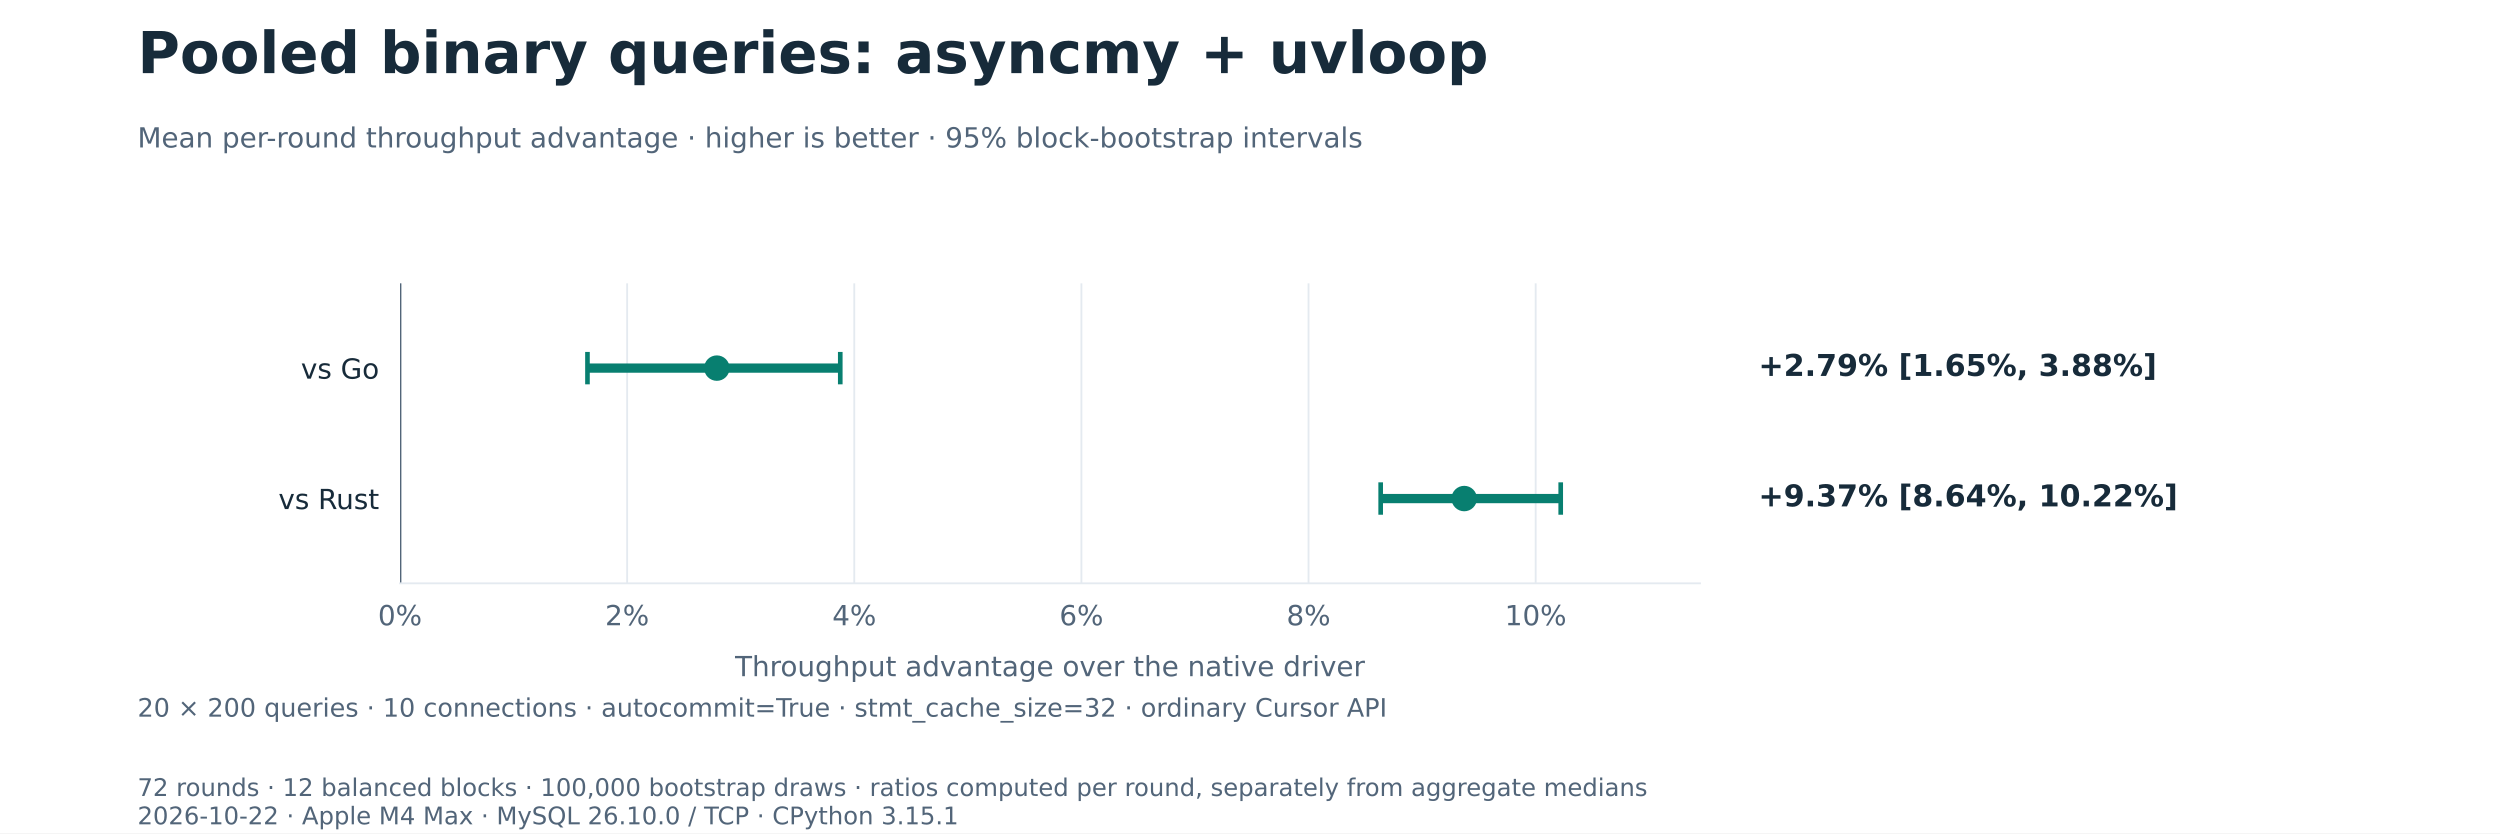
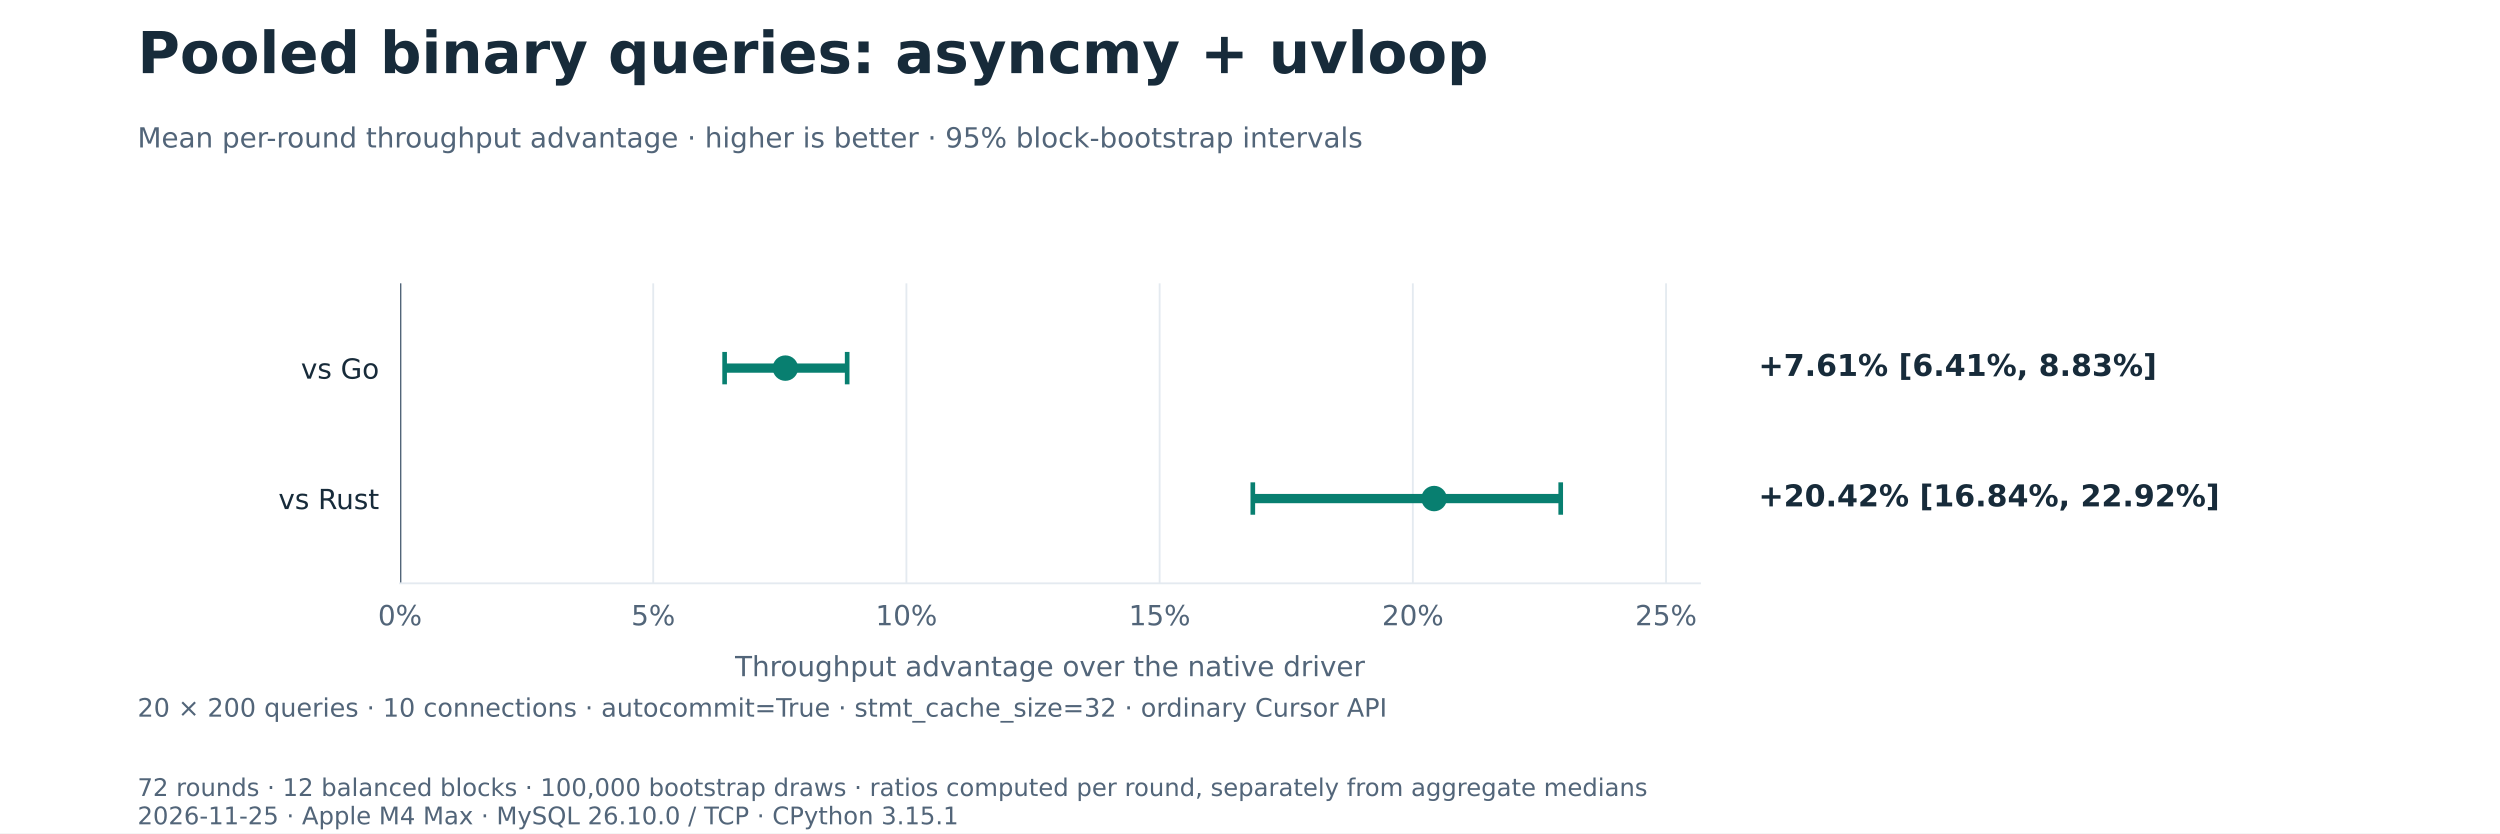
<svg xmlns="http://www.w3.org/2000/svg" xmlns:xlink="http://www.w3.org/1999/xlink" width="1080pt" height="360pt" viewBox="0 0 1080 360" version="1.1">
  <defs>
    <style type="text/css">*{stroke-linejoin: round; stroke-linecap: butt}</style>
  </defs>
  <g id="figure_1">
    <g id="patch_1">
      <path d="M 0 360 L 1080 360 L 1080 0 L 0 0 z " style="fill: #ffffff" />
    </g>
    <g id="axes_1">
      <g id="patch_2">
        <path d="M 172.8 252 L 734.4 252 L 734.4 122.4 L 172.8 122.4 z " style="fill: #ffffff" />
      </g>
      <g id="matplotlib.axis_1">
        <g id="xtick_1">
          <g id="line2d_1">
            <path d="M 172.8 252 L 172.8 122.4 " clip-path="url(#pf52099dfe9)" style="fill: none; stroke: #e4eaf0; stroke-width: 0.8; stroke-linecap: square" />
          </g>
          <g id="line2d_2" />
          <g id="text_1">
            <text style="font-size: 12px; font-family: 'DejaVu Sans'; text-anchor: middle; fill: #526579" x="172.8" y="270.117" transform="rotate(-0 172.8 270.1172)">0%</text>
          </g>
        </g>
        <g id="xtick_2">
          <g id="line2d_3">
-             <path d="M 270.922 252 L 270.922 122.4 " clip-path="url(#pf52099dfe9)" style="fill: none; stroke: #e4eaf0; stroke-width: 0.8; stroke-linecap: square" />
+             <path d="M 282.187 252 L 282.187 122.4 " clip-path="url(#pf52099dfe9)" style="fill: none; stroke: #e4eaf0; stroke-width: 0.8; stroke-linecap: square" />
          </g>
          <g id="line2d_4" />
          <g id="text_2">
-             <text style="font-size: 12px; font-family: 'DejaVu Sans'; text-anchor: middle; fill: #526579" x="270.922" y="270.117" transform="rotate(-0 270.9221 270.1172)">2%</text>
+             <text style="font-size: 12px; font-family: 'DejaVu Sans'; text-anchor: middle; fill: #526579" x="282.187" y="270.117" transform="rotate(-0 282.1867 270.1172)">5%</text>
          </g>
        </g>
        <g id="xtick_3">
          <g id="line2d_5">
-             <path d="M 369.044 252 L 369.044 122.4 " clip-path="url(#pf52099dfe9)" style="fill: none; stroke: #e4eaf0; stroke-width: 0.8; stroke-linecap: square" />
+             <path d="M 391.573 252 L 391.573 122.4 " clip-path="url(#pf52099dfe9)" style="fill: none; stroke: #e4eaf0; stroke-width: 0.8; stroke-linecap: square" />
          </g>
          <g id="line2d_6" />
          <g id="text_3">
-             <text style="font-size: 12px; font-family: 'DejaVu Sans'; text-anchor: middle; fill: #526579" x="369.044" y="270.117" transform="rotate(-0 369.0442 270.1172)">4%</text>
+             <text style="font-size: 12px; font-family: 'DejaVu Sans'; text-anchor: middle; fill: #526579" x="391.573" y="270.117" transform="rotate(-0 391.5734 270.1172)">10%</text>
          </g>
        </g>
        <g id="xtick_4">
          <g id="line2d_7">
-             <path d="M 467.166 252 L 467.166 122.4 " clip-path="url(#pf52099dfe9)" style="fill: none; stroke: #e4eaf0; stroke-width: 0.8; stroke-linecap: square" />
+             <path d="M 500.96 252 L 500.96 122.4 " clip-path="url(#pf52099dfe9)" style="fill: none; stroke: #e4eaf0; stroke-width: 0.8; stroke-linecap: square" />
          </g>
          <g id="line2d_8" />
          <g id="text_4">
-             <text style="font-size: 12px; font-family: 'DejaVu Sans'; text-anchor: middle; fill: #526579" x="467.166" y="270.117" transform="rotate(-0 467.1662 270.1172)">6%</text>
+             <text style="font-size: 12px; font-family: 'DejaVu Sans'; text-anchor: middle; fill: #526579" x="500.96" y="270.117" transform="rotate(-0 500.9601 270.1172)">15%</text>
          </g>
        </g>
        <g id="xtick_5">
          <g id="line2d_9">
-             <path d="M 565.288 252 L 565.288 122.4 " clip-path="url(#pf52099dfe9)" style="fill: none; stroke: #e4eaf0; stroke-width: 0.8; stroke-linecap: square" />
+             <path d="M 610.347 252 L 610.347 122.4 " clip-path="url(#pf52099dfe9)" style="fill: none; stroke: #e4eaf0; stroke-width: 0.8; stroke-linecap: square" />
          </g>
          <g id="line2d_10" />
          <g id="text_5">
-             <text style="font-size: 12px; font-family: 'DejaVu Sans'; text-anchor: middle; fill: #526579" x="565.288" y="270.117" transform="rotate(-0 565.2883 270.1172)">8%</text>
+             <text style="font-size: 12px; font-family: 'DejaVu Sans'; text-anchor: middle; fill: #526579" x="610.347" y="270.117" transform="rotate(-0 610.3467 270.1172)">20%</text>
          </g>
        </g>
        <g id="xtick_6">
          <g id="line2d_11">
-             <path d="M 663.41 252 L 663.41 122.4 " clip-path="url(#pf52099dfe9)" style="fill: none; stroke: #e4eaf0; stroke-width: 0.8; stroke-linecap: square" />
+             <path d="M 719.733 252 L 719.733 122.4 " clip-path="url(#pf52099dfe9)" style="fill: none; stroke: #e4eaf0; stroke-width: 0.8; stroke-linecap: square" />
          </g>
          <g id="line2d_12" />
          <g id="text_6">
-             <text style="font-size: 12px; font-family: 'DejaVu Sans'; text-anchor: middle; fill: #526579" x="663.41" y="270.117" transform="rotate(-0 663.4104 270.1172)">10%</text>
+             <text style="font-size: 12px; font-family: 'DejaVu Sans'; text-anchor: middle; fill: #526579" x="719.733" y="270.117" transform="rotate(-0 719.7334 270.1172)">25%</text>
          </g>
        </g>
        <g id="text_7">
          <text style="font-size: 12px; font-family: 'DejaVu Sans'; text-anchor: middle; fill: #526579" x="453.6" y="292.118" transform="rotate(-0 453.6 292.1181)">Throughput advantage over the native driver</text>
        </g>
      </g>
      <g id="matplotlib.axis_2">
        <g id="ytick_1">
          <g id="line2d_13" />
          <g id="text_8">
            <text style="font-size: 12px; font-family: 'DejaVu Sans'; text-anchor: end; fill: #172b3a" x="163.8" y="163.585" transform="rotate(-0 163.8 163.5847)">vs Go</text>
          </g>
        </g>
        <g id="ytick_2">
          <g id="line2d_14" />
          <g id="text_9">
            <text style="font-size: 12px; font-family: 'DejaVu Sans'; text-anchor: end; fill: #172b3a" x="163.8" y="219.933" transform="rotate(-0 163.8 219.9325)">vs Rust</text>
          </g>
        </g>
      </g>
      <g id="line2d_15">
        <path d="M 172.8 252 L 172.8 122.4 " clip-path="url(#pf52099dfe9)" style="fill: none; stroke: #526579; stroke-width: 1.2; stroke-linecap: square" />
      </g>
      <g id="patch_3">
        <path d="M 172.8 252 L 734.4 252 " style="fill: none; stroke: #e4eaf0; stroke-width: 0.8; stroke-linejoin: miter; stroke-linecap: square" />
      </g>
      <g id="LineCollection_1">
-         <path d="M 253.786 159.026 L 362.994 159.026 " clip-path="url(#pf52099dfe9)" style="fill: none; stroke: #087f70; stroke-width: 4" />
+         <path d="M 313.034 159.026 L 365.977 159.026 " clip-path="url(#pf52099dfe9)" style="fill: none; stroke: #087f70; stroke-width: 4" />
      </g>
      <g id="line2d_16">
        <defs>
          <path id="m2e434ae9f9" d="M 0 7 L 0 -7 " style="stroke: #087f70; stroke-width: 2" />
        </defs>
        <g clip-path="url(#pf52099dfe9)">
-           <use xlink:href="#m2e434ae9f9" x="253.786" y="159.026" style="fill: #087f70; stroke: #087f70; stroke-width: 2" />
+           <use xlink:href="#m2e434ae9f9" x="313.034" y="159.026" style="fill: #087f70; stroke: #087f70; stroke-width: 2" />
        </g>
      </g>
      <g id="line2d_17">
        <g clip-path="url(#pf52099dfe9)">
-           <use xlink:href="#m2e434ae9f9" x="362.994" y="159.026" style="fill: #087f70; stroke: #087f70; stroke-width: 2" />
+           <use xlink:href="#m2e434ae9f9" x="365.977" y="159.026" style="fill: #087f70; stroke: #087f70; stroke-width: 2" />
        </g>
      </g>
      <g id="text_10">
-         <text style="font-weight: 700; font-size: 13px; font-family: 'DejaVu Sans'; text-anchor: start; fill: #172b3a" x="759.672" y="162.404" transform="rotate(-0 759.672 162.4035)">+2.79%  [1.65%, 3.88%]</text>
+         <text style="font-weight: 700; font-size: 13px; font-family: 'DejaVu Sans'; text-anchor: start; fill: #172b3a" x="759.672" y="162.404" transform="rotate(-0 759.672 162.4035)">+7.61%  [6.41%, 8.83%]</text>
      </g>
      <g id="LineCollection_2">
-         <path d="M 596.452 215.374 L 674.229 215.374 " clip-path="url(#pf52099dfe9)" style="fill: none; stroke: #087f70; stroke-width: 4" />
+         <path d="M 541.214 215.374 L 674.229 215.374 " clip-path="url(#pf52099dfe9)" style="fill: none; stroke: #087f70; stroke-width: 4" />
      </g>
      <g id="line2d_18">
        <g clip-path="url(#pf52099dfe9)">
-           <use xlink:href="#m2e434ae9f9" x="596.452" y="215.374" style="fill: #087f70; stroke: #087f70; stroke-width: 2" />
+           <use xlink:href="#m2e434ae9f9" x="541.214" y="215.374" style="fill: #087f70; stroke: #087f70; stroke-width: 2" />
        </g>
      </g>
      <g id="line2d_19">
        <g clip-path="url(#pf52099dfe9)">
          <use xlink:href="#m2e434ae9f9" x="674.229" y="215.374" style="fill: #087f70; stroke: #087f70; stroke-width: 2" />
        </g>
      </g>
      <g id="text_11">
-         <text style="font-weight: 700; font-size: 13px; font-family: 'DejaVu Sans'; text-anchor: start; fill: #172b3a" x="759.672" y="218.751" transform="rotate(-0 759.672 218.7514)">+9.37%  [8.64%, 10.22%]</text>
+         <text style="font-weight: 700; font-size: 13px; font-family: 'DejaVu Sans'; text-anchor: start; fill: #172b3a" x="759.672" y="218.751" transform="rotate(-0 759.672 218.7514)">+20.42%  [16.84%, 22.92%]</text>
      </g>
      <g id="line2d_20">
        <defs>
          <path id="m99c8f6e49d" d="M 0 5 C 1.326 5 2.598 4.473 3.536 3.536 C 4.473 2.598 5 1.326 5 0 C 5 -1.326 4.473 -2.598 3.536 -3.536 C 2.598 -4.473 1.326 -5 0 -5 C -1.326 -5 -2.598 -4.473 -3.536 -3.536 C -4.473 -2.598 -5 -1.326 -5 0 C -5 1.326 -4.473 2.598 -3.536 3.536 C -2.598 4.473 -1.326 5 0 5 z " style="stroke: #087f70" />
        </defs>
        <g clip-path="url(#pf52099dfe9)">
-           <use xlink:href="#m99c8f6e49d" x="309.681" y="159.026" style="fill: #087f70; stroke: #087f70" />
+           <use xlink:href="#m99c8f6e49d" x="339.287" y="159.026" style="fill: #087f70; stroke: #087f70" />
        </g>
      </g>
      <g id="line2d_21">
        <g clip-path="url(#pf52099dfe9)">
-           <use xlink:href="#m99c8f6e49d" x="632.539" y="215.374" style="fill: #087f70; stroke: #087f70" />
+           <use xlink:href="#m99c8f6e49d" x="619.535" y="215.374" style="fill: #087f70; stroke: #087f70" />
        </g>
      </g>
    </g>
    <g id="text_12">
      <text style="font-weight: 700; font-size: 25px; font-family: 'DejaVu Sans'; text-anchor: start; fill: #172b3a" x="59.4" y="31.596" transform="rotate(-0 59.4 31.59609)">Pooled binary queries: asyncmy + uvloop</text>
    </g>
    <g id="text_13">
      <text style="font-size: 12px; font-family: 'DejaVu Sans'; text-anchor: start; fill: #526579" x="59.4" y="63.718" transform="rotate(-0 59.4 63.71813)">Mean per-round throughput advantage · higher is better · 95% block-bootstrap intervals</text>
    </g>
    <g id="text_14">
      <text style="font-size: 11px; font-family: 'DejaVu Sans'; text-anchor: start; fill: #526579" x="59.4" y="309.6" transform="rotate(-0 59.4 309.6)">20 × 200 queries · 10 connections · autocommit=True · stmt_cache_size=32 · ordinary Cursor API</text>
    </g>
    <g id="text_15">
      <text style="font-size: 10.5px; font-family: 'DejaVu Sans'; text-anchor: start; fill: #526579" x="59.4" y="343.858" transform="rotate(-0 59.4 343.8584)">72 rounds · 12 balanced blocks · 100,000 bootstrap draws · ratios computed per round, separately from aggregate medians</text>
    </g>
    <g id="text_16">
-       <text style="font-size: 10.5px; font-family: 'DejaVu Sans'; text-anchor: start; fill: #526579" x="59.4" y="356.098" transform="rotate(-0 59.4 356.0984)">2026-10-22  ·  Apple M4 Max  ·  MySQL 26.10.0 / TCP  ·  CPython 3.15.1</text>
+       <text style="font-size: 10.5px; font-family: 'DejaVu Sans'; text-anchor: start; fill: #526579" x="59.4" y="356.098" transform="rotate(-0 59.4 356.0984)">2026-11-25  ·  Apple M4 Max  ·  MySQL 26.10.0 / TCP  ·  CPython 3.15.1</text>
    </g>
  </g>
  <defs>
    <clipPath id="pf52099dfe9">
      <rect x="172.8" y="122.4" width="561.6" height="129.6" />
    </clipPath>
  </defs>
</svg>
